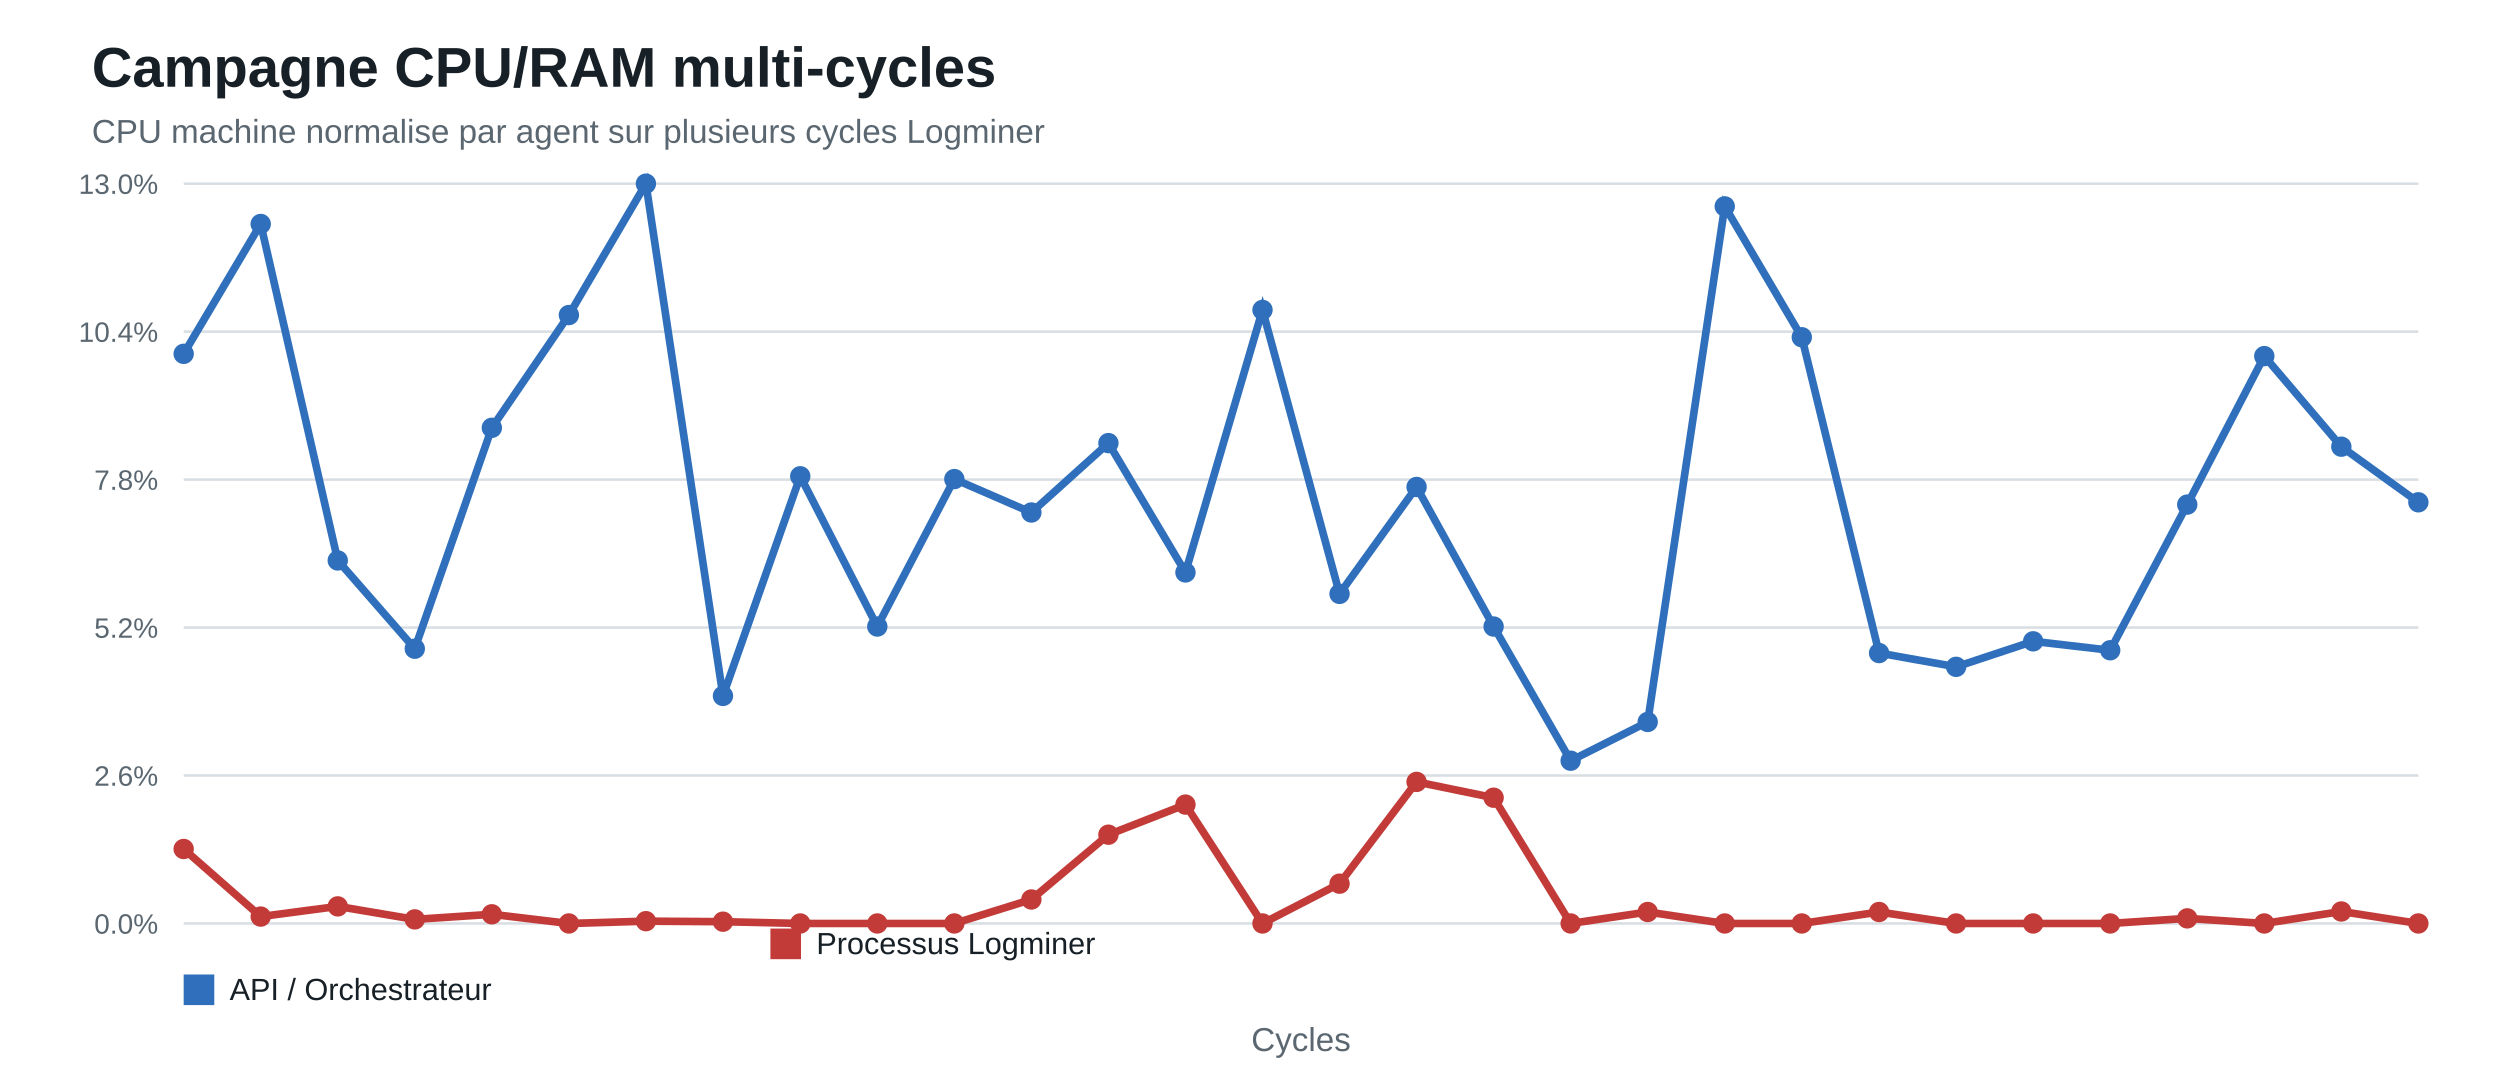
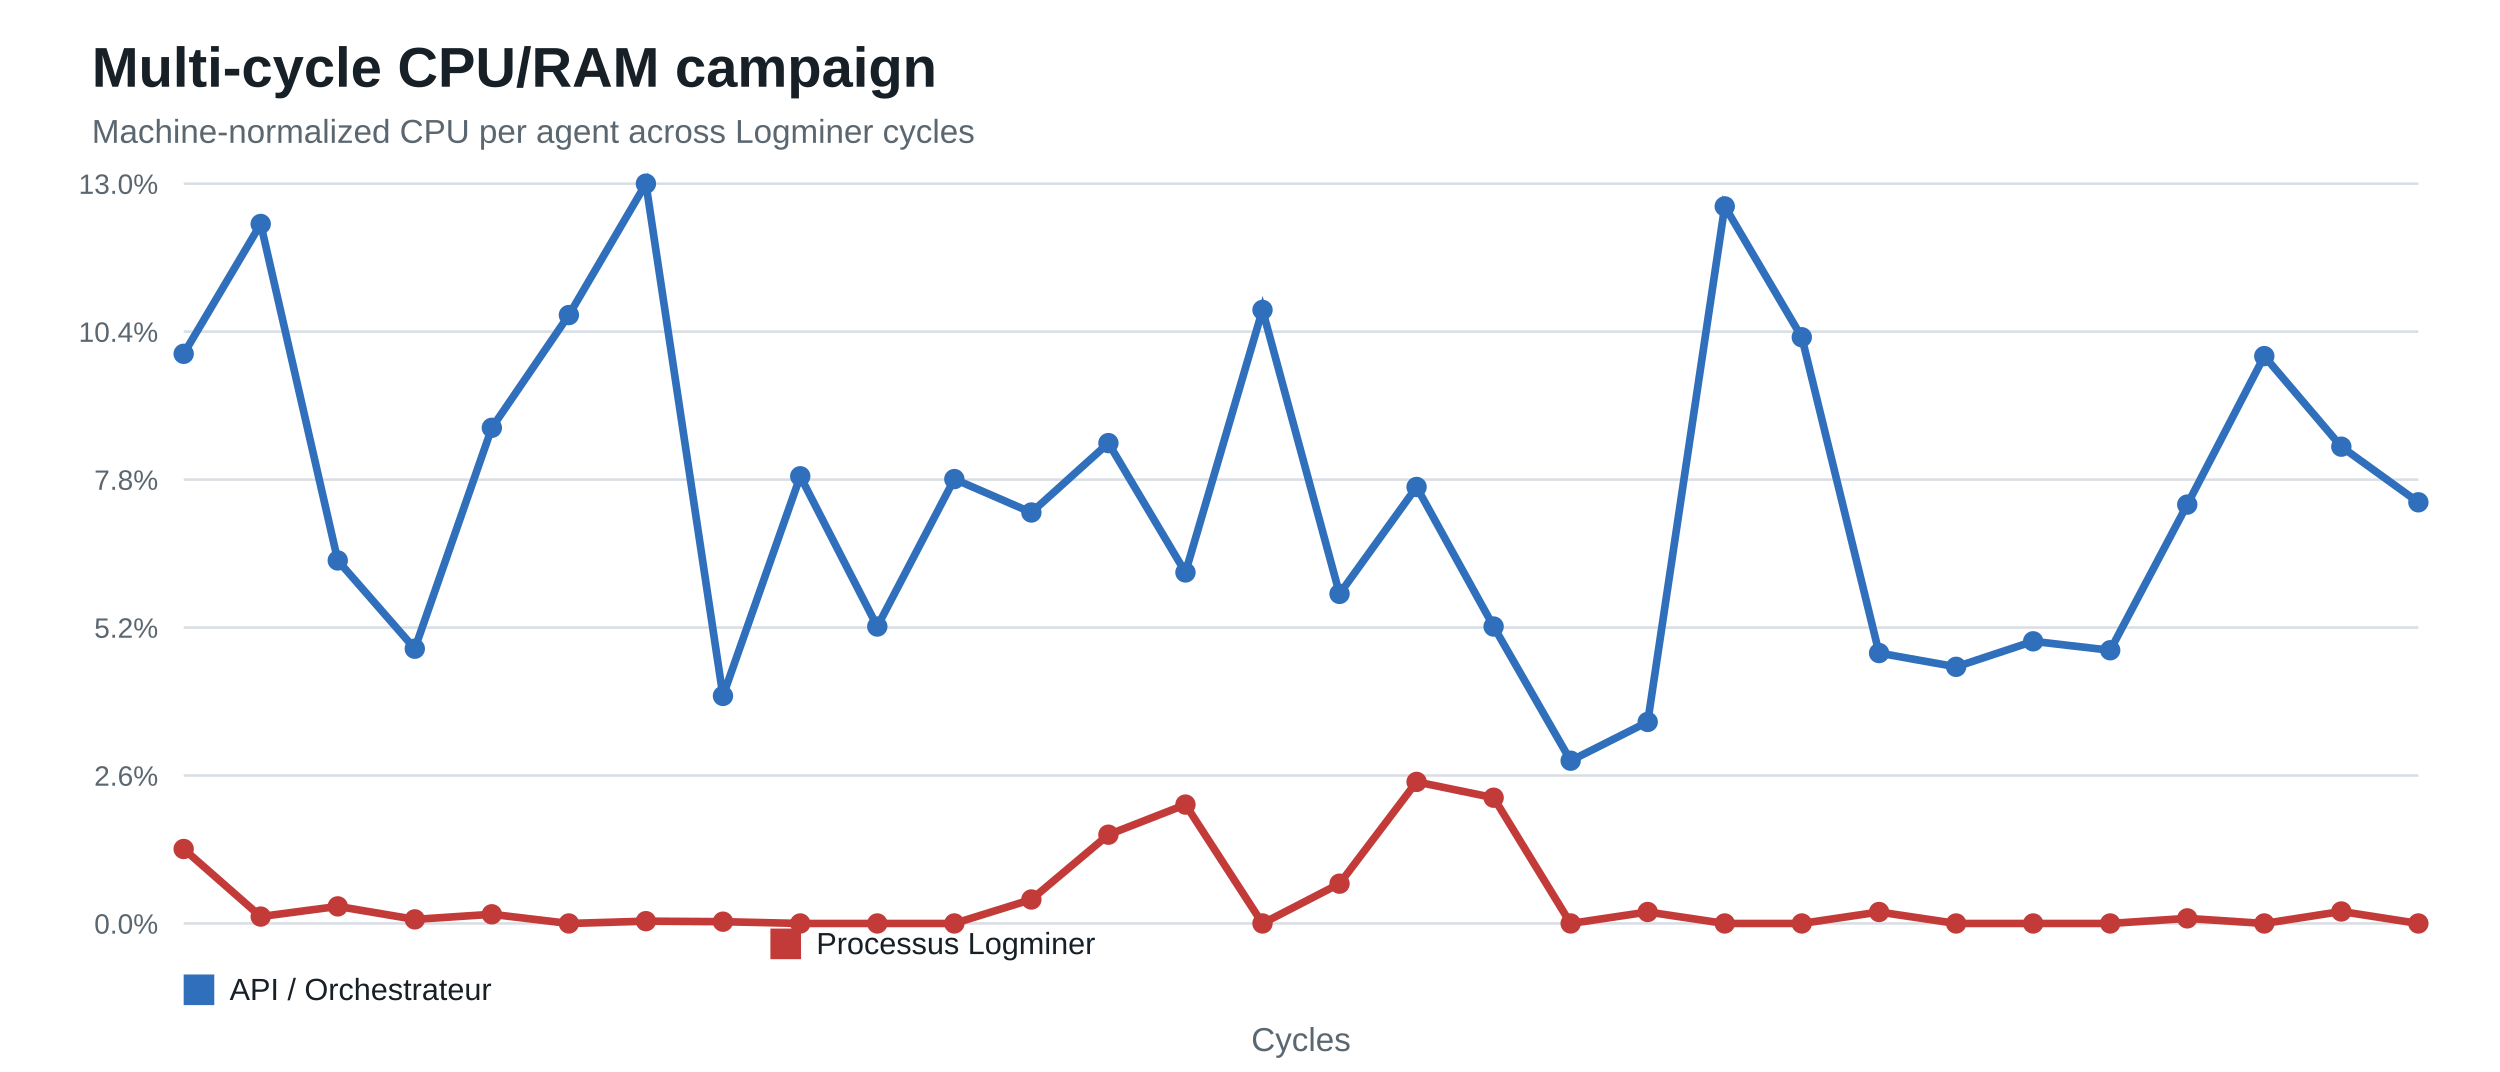
<svg xmlns="http://www.w3.org/2000/svg" width="980" height="420" viewBox="0 0 980 420">
  <style>text{font-family:Arial,Helvetica,sans-serif;fill:#172026}.title{font-size:22px;font-weight:700}.sub{font-size:13px;fill:#5b6770}.axis{font-size:11px;fill:#5b6770}.legend{font-size:12px}</style>
-   <text x="36" y="34" class="title">Campagne CPU/RAM multi-cycles</text>
-   <text x="36" y="56" class="sub">CPU machine normalise par agent sur plusieurs cycles Logminer</text>
+   <text x="36" y="34" class="title">Multi-cycle CPU/RAM campaign</text>
+   <text x="36" y="56" class="sub">Machine-normalized CPU per agent across Logminer cycles</text>
  <line x1="72" y1="362.0" x2="948" y2="362.0" stroke="#d9dee3" />
  <text x="62" y="366.0" text-anchor="end" class="axis">0.0%</text>
  <line x1="72" y1="304.0" x2="948" y2="304.0" stroke="#d9dee3" />
  <text x="62" y="308.0" text-anchor="end" class="axis">2.6%</text>
  <line x1="72" y1="246.0" x2="948" y2="246.0" stroke="#d9dee3" />
  <text x="62" y="250.0" text-anchor="end" class="axis">5.2%</text>
  <line x1="72" y1="188.0" x2="948" y2="188.0" stroke="#d9dee3" />
  <text x="62" y="192.0" text-anchor="end" class="axis">7.8%</text>
  <line x1="72" y1="130.0" x2="948" y2="130.0" stroke="#d9dee3" />
  <text x="62" y="134.0" text-anchor="end" class="axis">10.4%</text>
  <line x1="72" y1="72.0" x2="948" y2="72.0" stroke="#d9dee3" />
  <text x="62" y="76.0" text-anchor="end" class="axis">13.0%</text>
  <polyline points="72.0,138.7 102.2,87.8 132.4,219.7 162.6,254.3 192.8,167.7 223.0,123.5 253.2,72.0 283.4,272.8 313.7,186.7 343.9,245.6 374.1,187.8 404.3,200.9 434.5,173.7 464.7,224.4 494.9,121.5 525.1,232.8 555.3,190.9 585.5,245.6 615.7,298.2 645.9,283.0 676.1,80.9 706.3,132.2 736.6,256.0 766.8,261.4 797.0,251.4 827.2,254.9 857.4,197.8 887.6,139.6 917.8,175.1 948.0,196.9" fill="none" stroke="#2f6fbb" stroke-width="3" />
  <circle cx="72.0" cy="138.7" r="4" fill="#2f6fbb" />
  <circle cx="102.2" cy="87.8" r="4" fill="#2f6fbb" />
  <circle cx="132.4" cy="219.7" r="4" fill="#2f6fbb" />
  <circle cx="162.6" cy="254.3" r="4" fill="#2f6fbb" />
  <circle cx="192.8" cy="167.7" r="4" fill="#2f6fbb" />
  <circle cx="223.0" cy="123.5" r="4" fill="#2f6fbb" />
  <circle cx="253.2" cy="72.0" r="4" fill="#2f6fbb" />
  <circle cx="283.4" cy="272.8" r="4" fill="#2f6fbb" />
  <circle cx="313.7" cy="186.7" r="4" fill="#2f6fbb" />
  <circle cx="343.9" cy="245.6" r="4" fill="#2f6fbb" />
  <circle cx="374.1" cy="187.8" r="4" fill="#2f6fbb" />
  <circle cx="404.3" cy="200.9" r="4" fill="#2f6fbb" />
  <circle cx="434.5" cy="173.7" r="4" fill="#2f6fbb" />
  <circle cx="464.7" cy="224.4" r="4" fill="#2f6fbb" />
  <circle cx="494.9" cy="121.5" r="4" fill="#2f6fbb" />
  <circle cx="525.1" cy="232.8" r="4" fill="#2f6fbb" />
  <circle cx="555.3" cy="190.9" r="4" fill="#2f6fbb" />
  <circle cx="585.5" cy="245.6" r="4" fill="#2f6fbb" />
  <circle cx="615.7" cy="298.2" r="4" fill="#2f6fbb" />
  <circle cx="645.9" cy="283.0" r="4" fill="#2f6fbb" />
  <circle cx="676.1" cy="80.9" r="4" fill="#2f6fbb" />
  <circle cx="706.3" cy="132.2" r="4" fill="#2f6fbb" />
  <circle cx="736.6" cy="256.0" r="4" fill="#2f6fbb" />
  <circle cx="766.8" cy="261.4" r="4" fill="#2f6fbb" />
  <circle cx="797.0" cy="251.4" r="4" fill="#2f6fbb" />
  <circle cx="827.2" cy="254.9" r="4" fill="#2f6fbb" />
  <circle cx="857.4" cy="197.8" r="4" fill="#2f6fbb" />
  <circle cx="887.6" cy="139.6" r="4" fill="#2f6fbb" />
  <circle cx="917.8" cy="175.1" r="4" fill="#2f6fbb" />
  <circle cx="948.0" cy="196.9" r="4" fill="#2f6fbb" />
  <rect x="72" y="382" width="12" height="12" fill="#2f6fbb" />
  <text x="90" y="392" class="legend">API / Orchestrateur</text>
  <polyline points="72.0,332.8 102.2,359.3 132.4,355.3 162.6,360.4 192.8,358.4 223.0,362.0 253.2,361.1 283.4,361.3 313.7,362.0 343.9,362.0 374.1,362.0 404.3,352.6 434.5,327.2 464.7,315.4 494.9,362.0 525.1,346.4 555.3,306.5 585.5,312.7 615.7,362.0 645.9,357.5 676.1,362.0 706.3,362.0 736.6,357.5 766.8,362.0 797.0,362.0 827.2,362.0 857.4,360.0 887.6,362.0 917.8,357.3 948.0,362.0" fill="none" stroke="#c23b38" stroke-width="3" />
  <circle cx="72.0" cy="332.8" r="4" fill="#c23b38" />
  <circle cx="102.2" cy="359.3" r="4" fill="#c23b38" />
  <circle cx="132.4" cy="355.3" r="4" fill="#c23b38" />
  <circle cx="162.6" cy="360.4" r="4" fill="#c23b38" />
  <circle cx="192.8" cy="358.4" r="4" fill="#c23b38" />
  <circle cx="223.0" cy="362.0" r="4" fill="#c23b38" />
  <circle cx="253.2" cy="361.1" r="4" fill="#c23b38" />
  <circle cx="283.4" cy="361.3" r="4" fill="#c23b38" />
  <circle cx="313.7" cy="362.0" r="4" fill="#c23b38" />
  <circle cx="343.9" cy="362.0" r="4" fill="#c23b38" />
  <circle cx="374.1" cy="362.0" r="4" fill="#c23b38" />
  <circle cx="404.3" cy="352.6" r="4" fill="#c23b38" />
  <circle cx="434.5" cy="327.2" r="4" fill="#c23b38" />
  <circle cx="464.7" cy="315.4" r="4" fill="#c23b38" />
  <circle cx="494.9" cy="362.0" r="4" fill="#c23b38" />
  <circle cx="525.1" cy="346.4" r="4" fill="#c23b38" />
  <circle cx="555.3" cy="306.5" r="4" fill="#c23b38" />
  <circle cx="585.5" cy="312.7" r="4" fill="#c23b38" />
  <circle cx="615.7" cy="362.0" r="4" fill="#c23b38" />
  <circle cx="645.9" cy="357.5" r="4" fill="#c23b38" />
  <circle cx="676.1" cy="362.0" r="4" fill="#c23b38" />
  <circle cx="706.3" cy="362.0" r="4" fill="#c23b38" />
  <circle cx="736.6" cy="357.5" r="4" fill="#c23b38" />
  <circle cx="766.8" cy="362.0" r="4" fill="#c23b38" />
  <circle cx="797.0" cy="362.0" r="4" fill="#c23b38" />
  <circle cx="827.2" cy="362.0" r="4" fill="#c23b38" />
  <circle cx="857.4" cy="360.0" r="4" fill="#c23b38" />
  <circle cx="887.6" cy="362.0" r="4" fill="#c23b38" />
  <circle cx="917.8" cy="357.3" r="4" fill="#c23b38" />
  <circle cx="948.0" cy="362.0" r="4" fill="#c23b38" />
  <rect x="302" y="364" width="12" height="12" fill="#c23b38" />
  <text x="320" y="374" class="legend">Processus Logminer</text>
  <text x="510.0" y="412" text-anchor="middle" class="sub">Cycles</text>
</svg>
